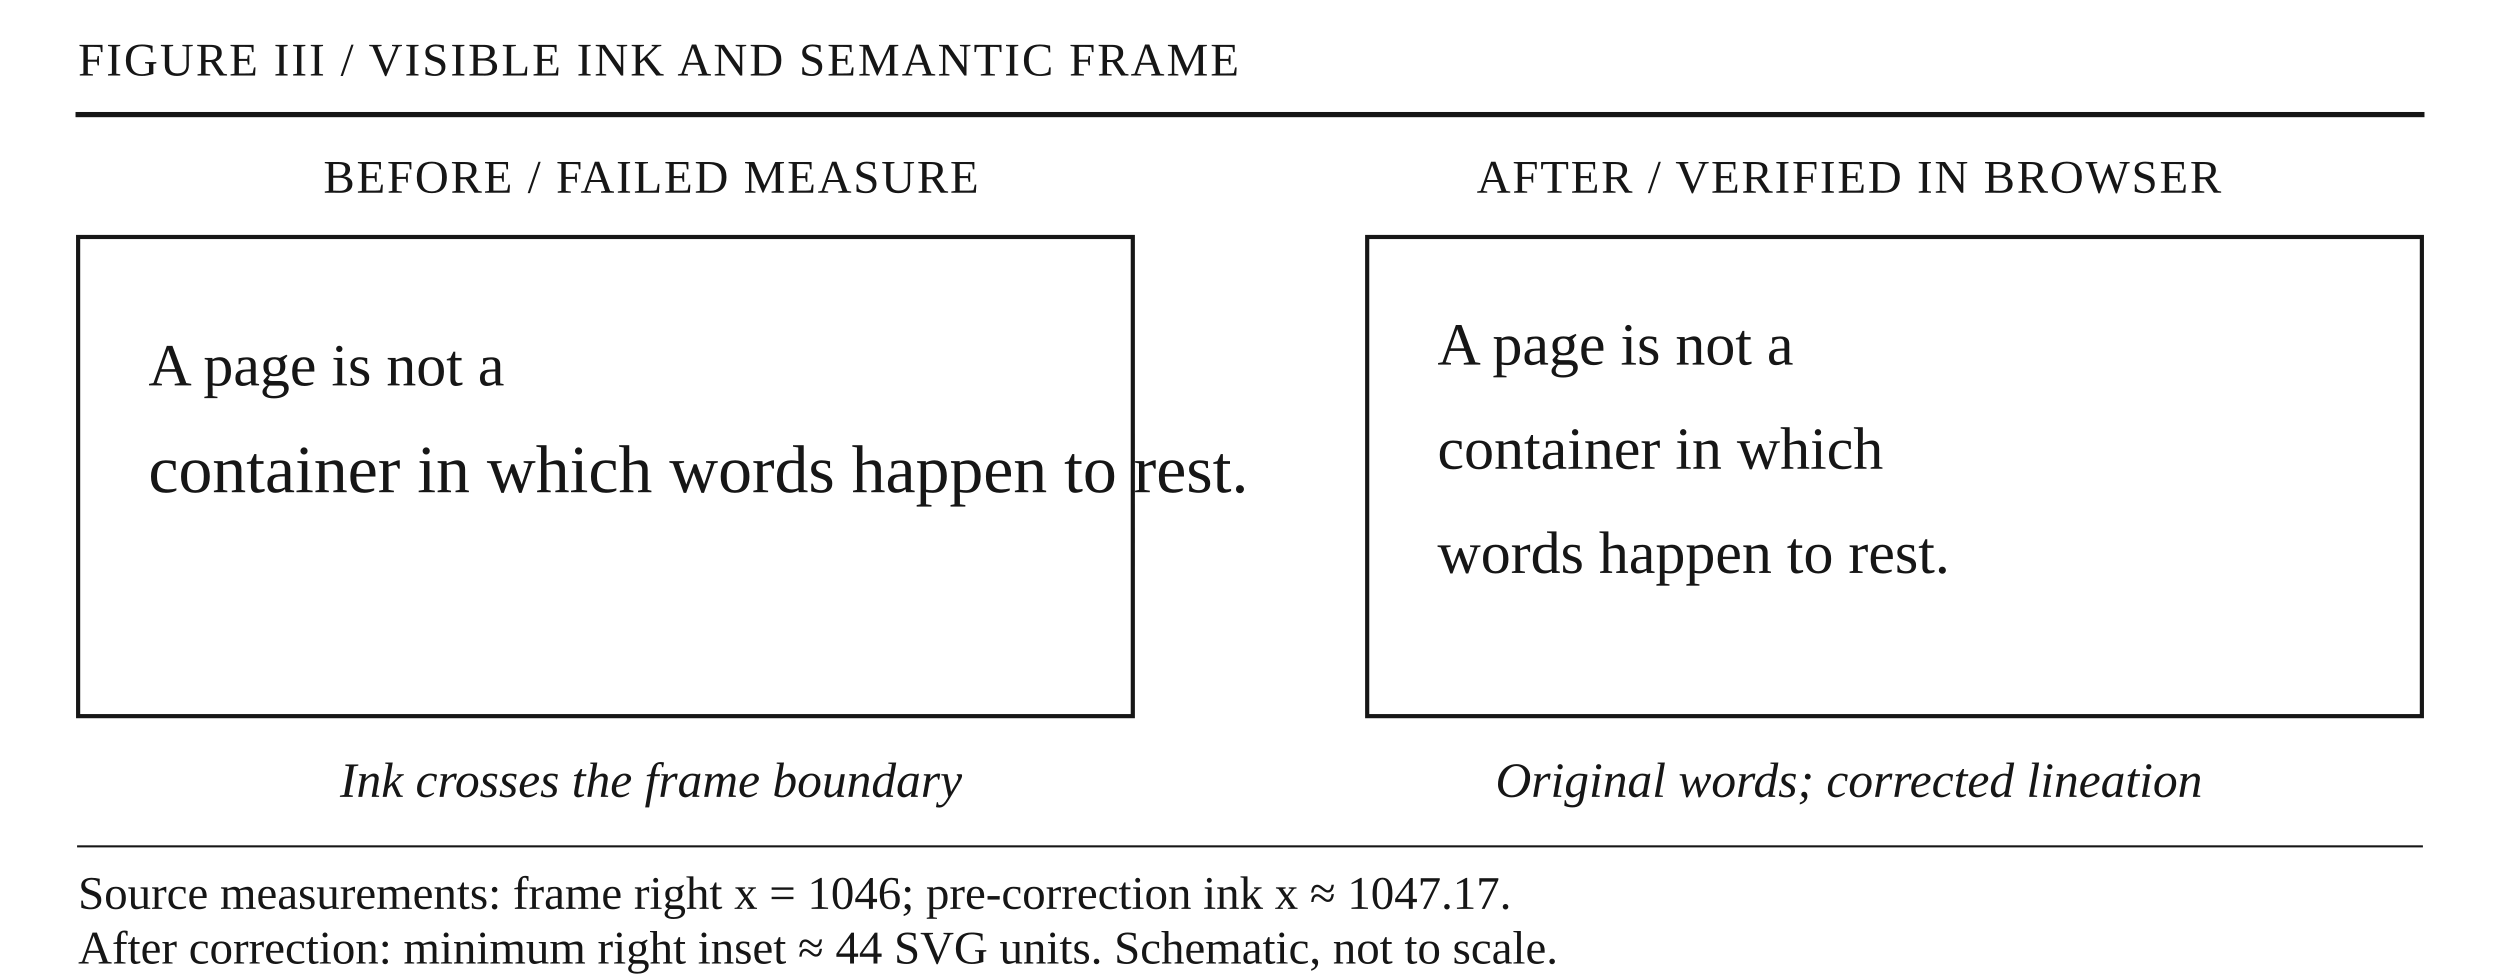
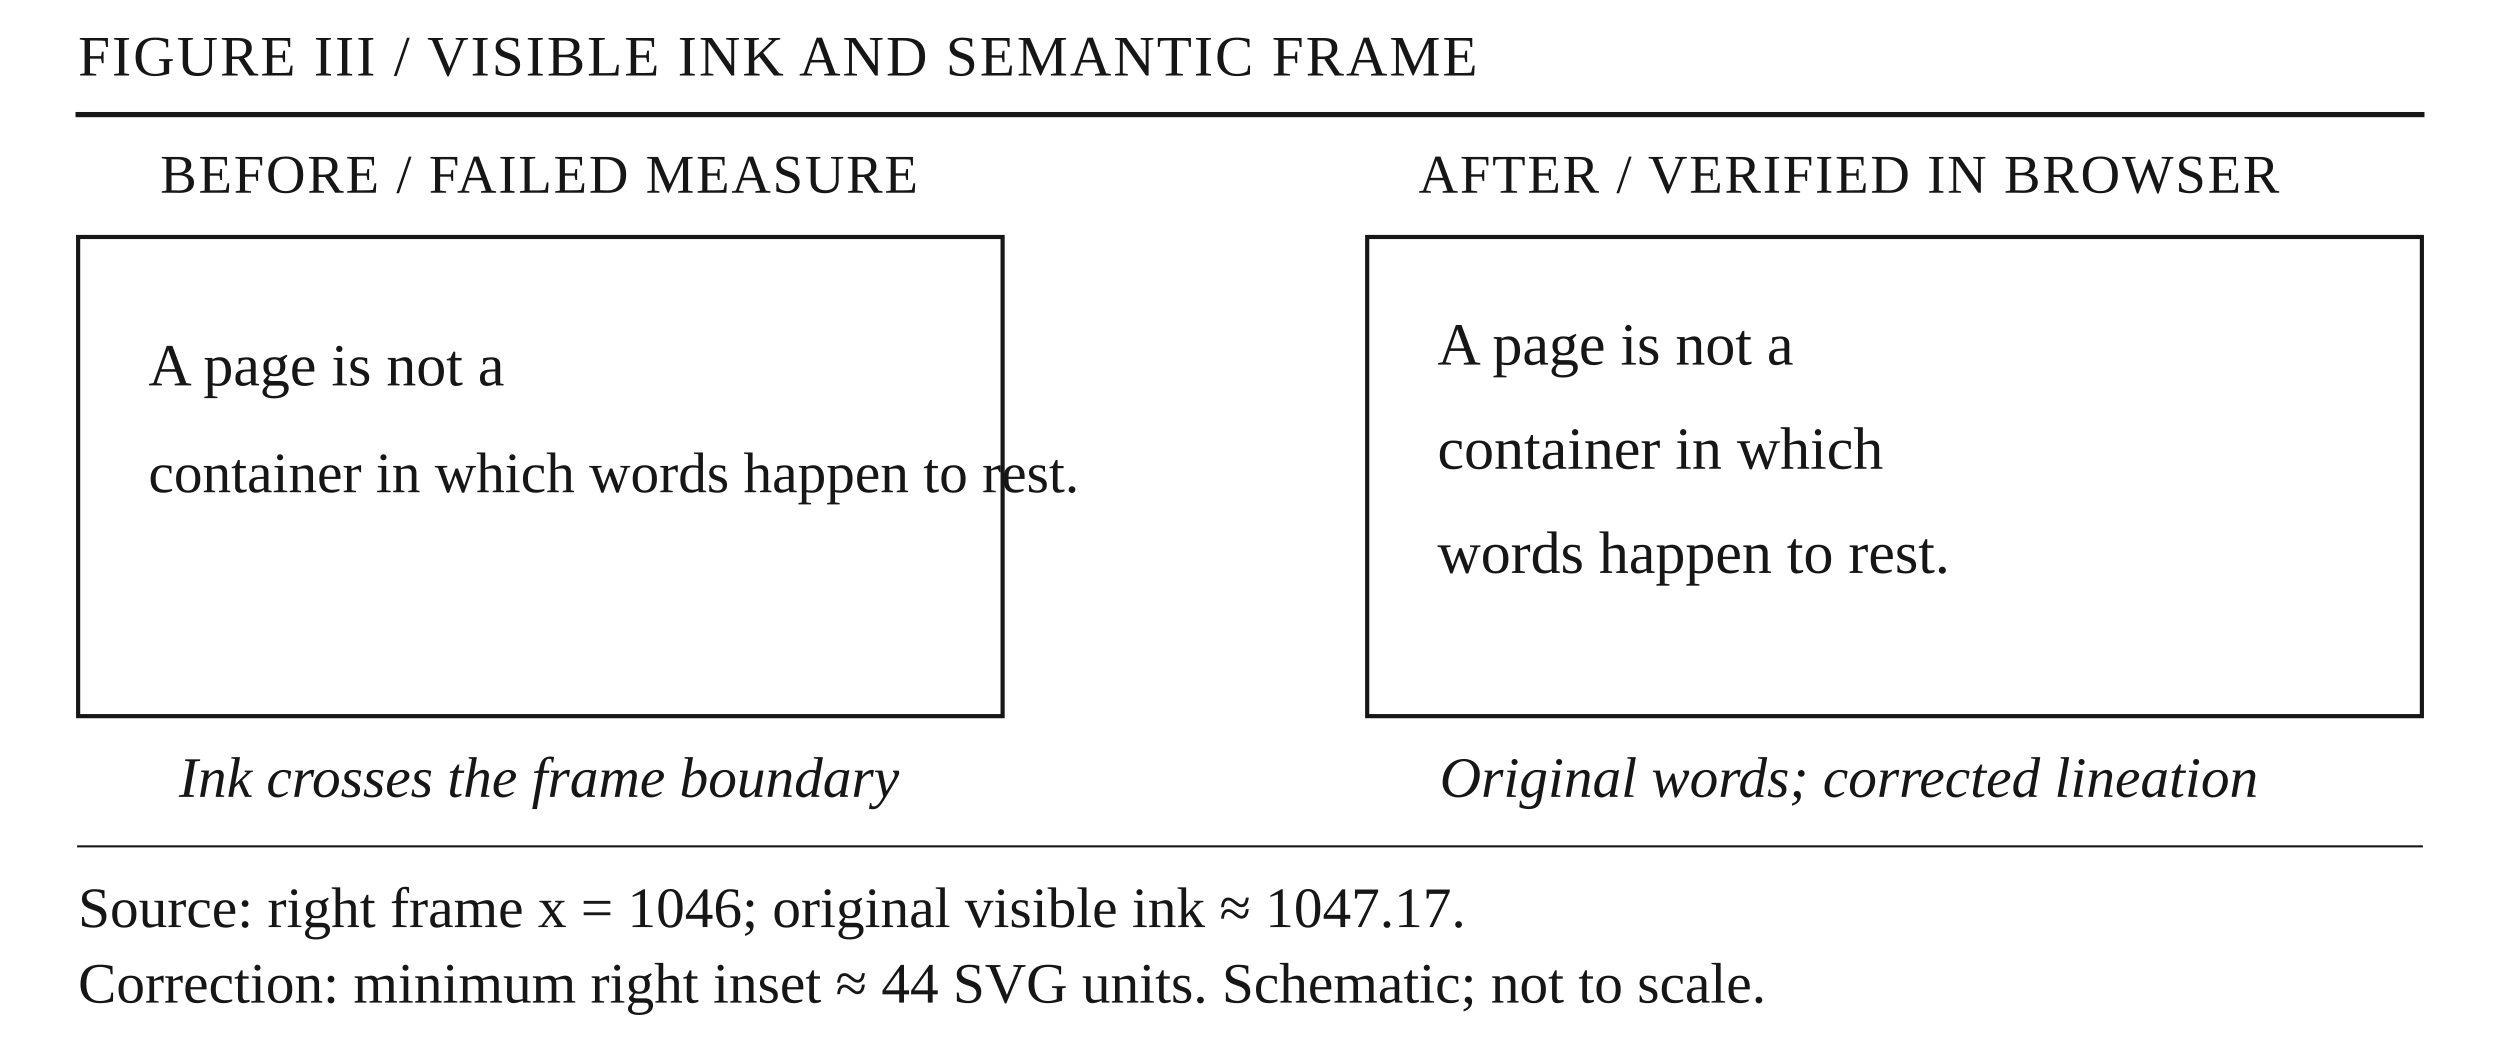
- <svg xmlns="http://www.w3.org/2000/svg" baseProfile="full" height="376px" version="1.1" viewBox="0 0 960 376" width="960px">
-   <defs />
-   <text fill="#161616" font-family="Liberation Serif, Georgia, serif" font-size="18" letter-spacing="0.8" text-anchor="start" x="30" y="29">FIGURE III  /  VISIBLE INK AND SEMANTIC FRAME</text>
+ <svg xmlns="http://www.w3.org/2000/svg" width="960px" height="408px" viewBox="0 0 960 408">
+   <text fill="#161616" font-family="Liberation Serif, Georgia, serif" font-size="22" letter-spacing="0.8" text-anchor="start" x="30" y="29">FIGURE III  /  VISIBLE INK AND SEMANTIC FRAME</text>
  <line fill="none" stroke="#161616" stroke-linecap="square" stroke-width="2" x1="30" x2="930" y1="44" y2="44" />
-   <text fill="#161616" font-family="Liberation Serif, Georgia, serif" font-size="18" letter-spacing="0.7" text-anchor="middle" x="250" y="74">BEFORE  /  FAILED MEASURE</text>
-   <text fill="#161616" font-family="Liberation Serif, Georgia, serif" font-size="18" letter-spacing="0.7" text-anchor="middle" x="710" y="74">AFTER  /  VERIFIED IN BROWSER</text>
-   <rect fill="none" height="184" stroke="#161616" stroke-width="1.6" width="405" x="30" y="91" />
+   <text fill="#161616" font-family="Liberation Serif, Georgia, serif" font-size="21" letter-spacing="0.7" text-anchor="middle" x="207" y="74">BEFORE  /  FAILED MEASURE</text>
+   <text fill="#161616" font-family="Liberation Serif, Georgia, serif" font-size="21" letter-spacing="0.7" text-anchor="middle" x="710" y="74">AFTER  /  VERIFIED IN BROWSER</text>
+   <rect fill="none" height="184" stroke="#161616" stroke-width="1.6" width="355" x="30" y="91" />
  <rect fill="none" height="184" stroke="#161616" stroke-width="1.6" width="405" x="525" y="91" />
  <text fill="#161616" font-family="Liberation Serif, Georgia, serif" font-size="23" text-anchor="start" x="57" y="148">A page is not a</text>
-   <text fill="#161616" font-family="Liberation Serif, Georgia, serif" font-size="26" text-anchor="start" x="57" y="189">container in which words happen to rest.</text>
+   <text fill="#161616" font-family="Liberation Serif, Georgia, serif" font-size="22" text-anchor="start" x="57" y="189">container in which words happen to rest.</text>
  <text fill="#161616" font-family="Liberation Serif, Georgia, serif" font-size="23" text-anchor="start" x="552" y="140">A page is not a</text>
  <text fill="#161616" font-family="Liberation Serif, Georgia, serif" font-size="23" text-anchor="start" x="552" y="180">container in which</text>
  <text fill="#161616" font-family="Liberation Serif, Georgia, serif" font-size="23" text-anchor="start" x="552" y="220">words happen to rest.</text>
-   <line fill="none" stroke="#161616" stroke-dasharray="5 4" stroke-linecap="square" stroke-width="1" x1="435" x2="435" y1="167" y2="220" />
-   <text fill="#161616" font-family="Liberation Serif, Georgia, serif" font-size="19" font-style="italic" text-anchor="middle" x="250" y="306">Ink crosses the frame boundary</text>
-   <text fill="#161616" font-family="Liberation Serif, Georgia, serif" font-size="19" font-style="italic" text-anchor="middle" x="710" y="306">Original words; corrected lineation</text>
+   <line fill="none" stroke="#161616" stroke-linecap="square" stroke-width="1" x1="385" x2="385" y1="167" y2="220" stroke-dasharray="5 4" />
+   <text fill="#161616" font-family="Liberation Serif, Georgia, serif" font-size="22" font-style="italic" text-anchor="middle" x="207" y="306">Ink crosses the frame boundary</text>
+   <text fill="#161616" font-family="Liberation Serif, Georgia, serif" font-size="22" font-style="italic" text-anchor="middle" x="710" y="306">Original words; corrected lineation</text>
  <line fill="none" stroke="#161616" stroke-linecap="square" stroke-width="0.8" x1="30" x2="930" y1="325" y2="325" />
-   <text fill="#161616" font-family="Liberation Serif, Georgia, serif" font-size="18" text-anchor="start" x="30" y="349">Source measurements: frame right x = 1046; pre-correction ink x ≈ 1047.17.</text>
-   <text fill="#161616" font-family="Liberation Serif, Georgia, serif" font-size="18" text-anchor="start" x="30" y="370">After correction: minimum right inset ≈ 44 SVG units. Schematic, not to scale.</text>
+   <text fill="#161616" font-family="Liberation Serif, Georgia, serif" font-size="22" text-anchor="start" x="30" y="356">Source: right frame x = 1046; original visible ink ≈ 1047.17.</text>
+   <text fill="#161616" font-family="Liberation Serif, Georgia, serif" font-size="22" text-anchor="start" x="30" y="385">Correction: minimum right inset ≈ 44 SVG units. Schematic; not to scale.</text>
</svg>
